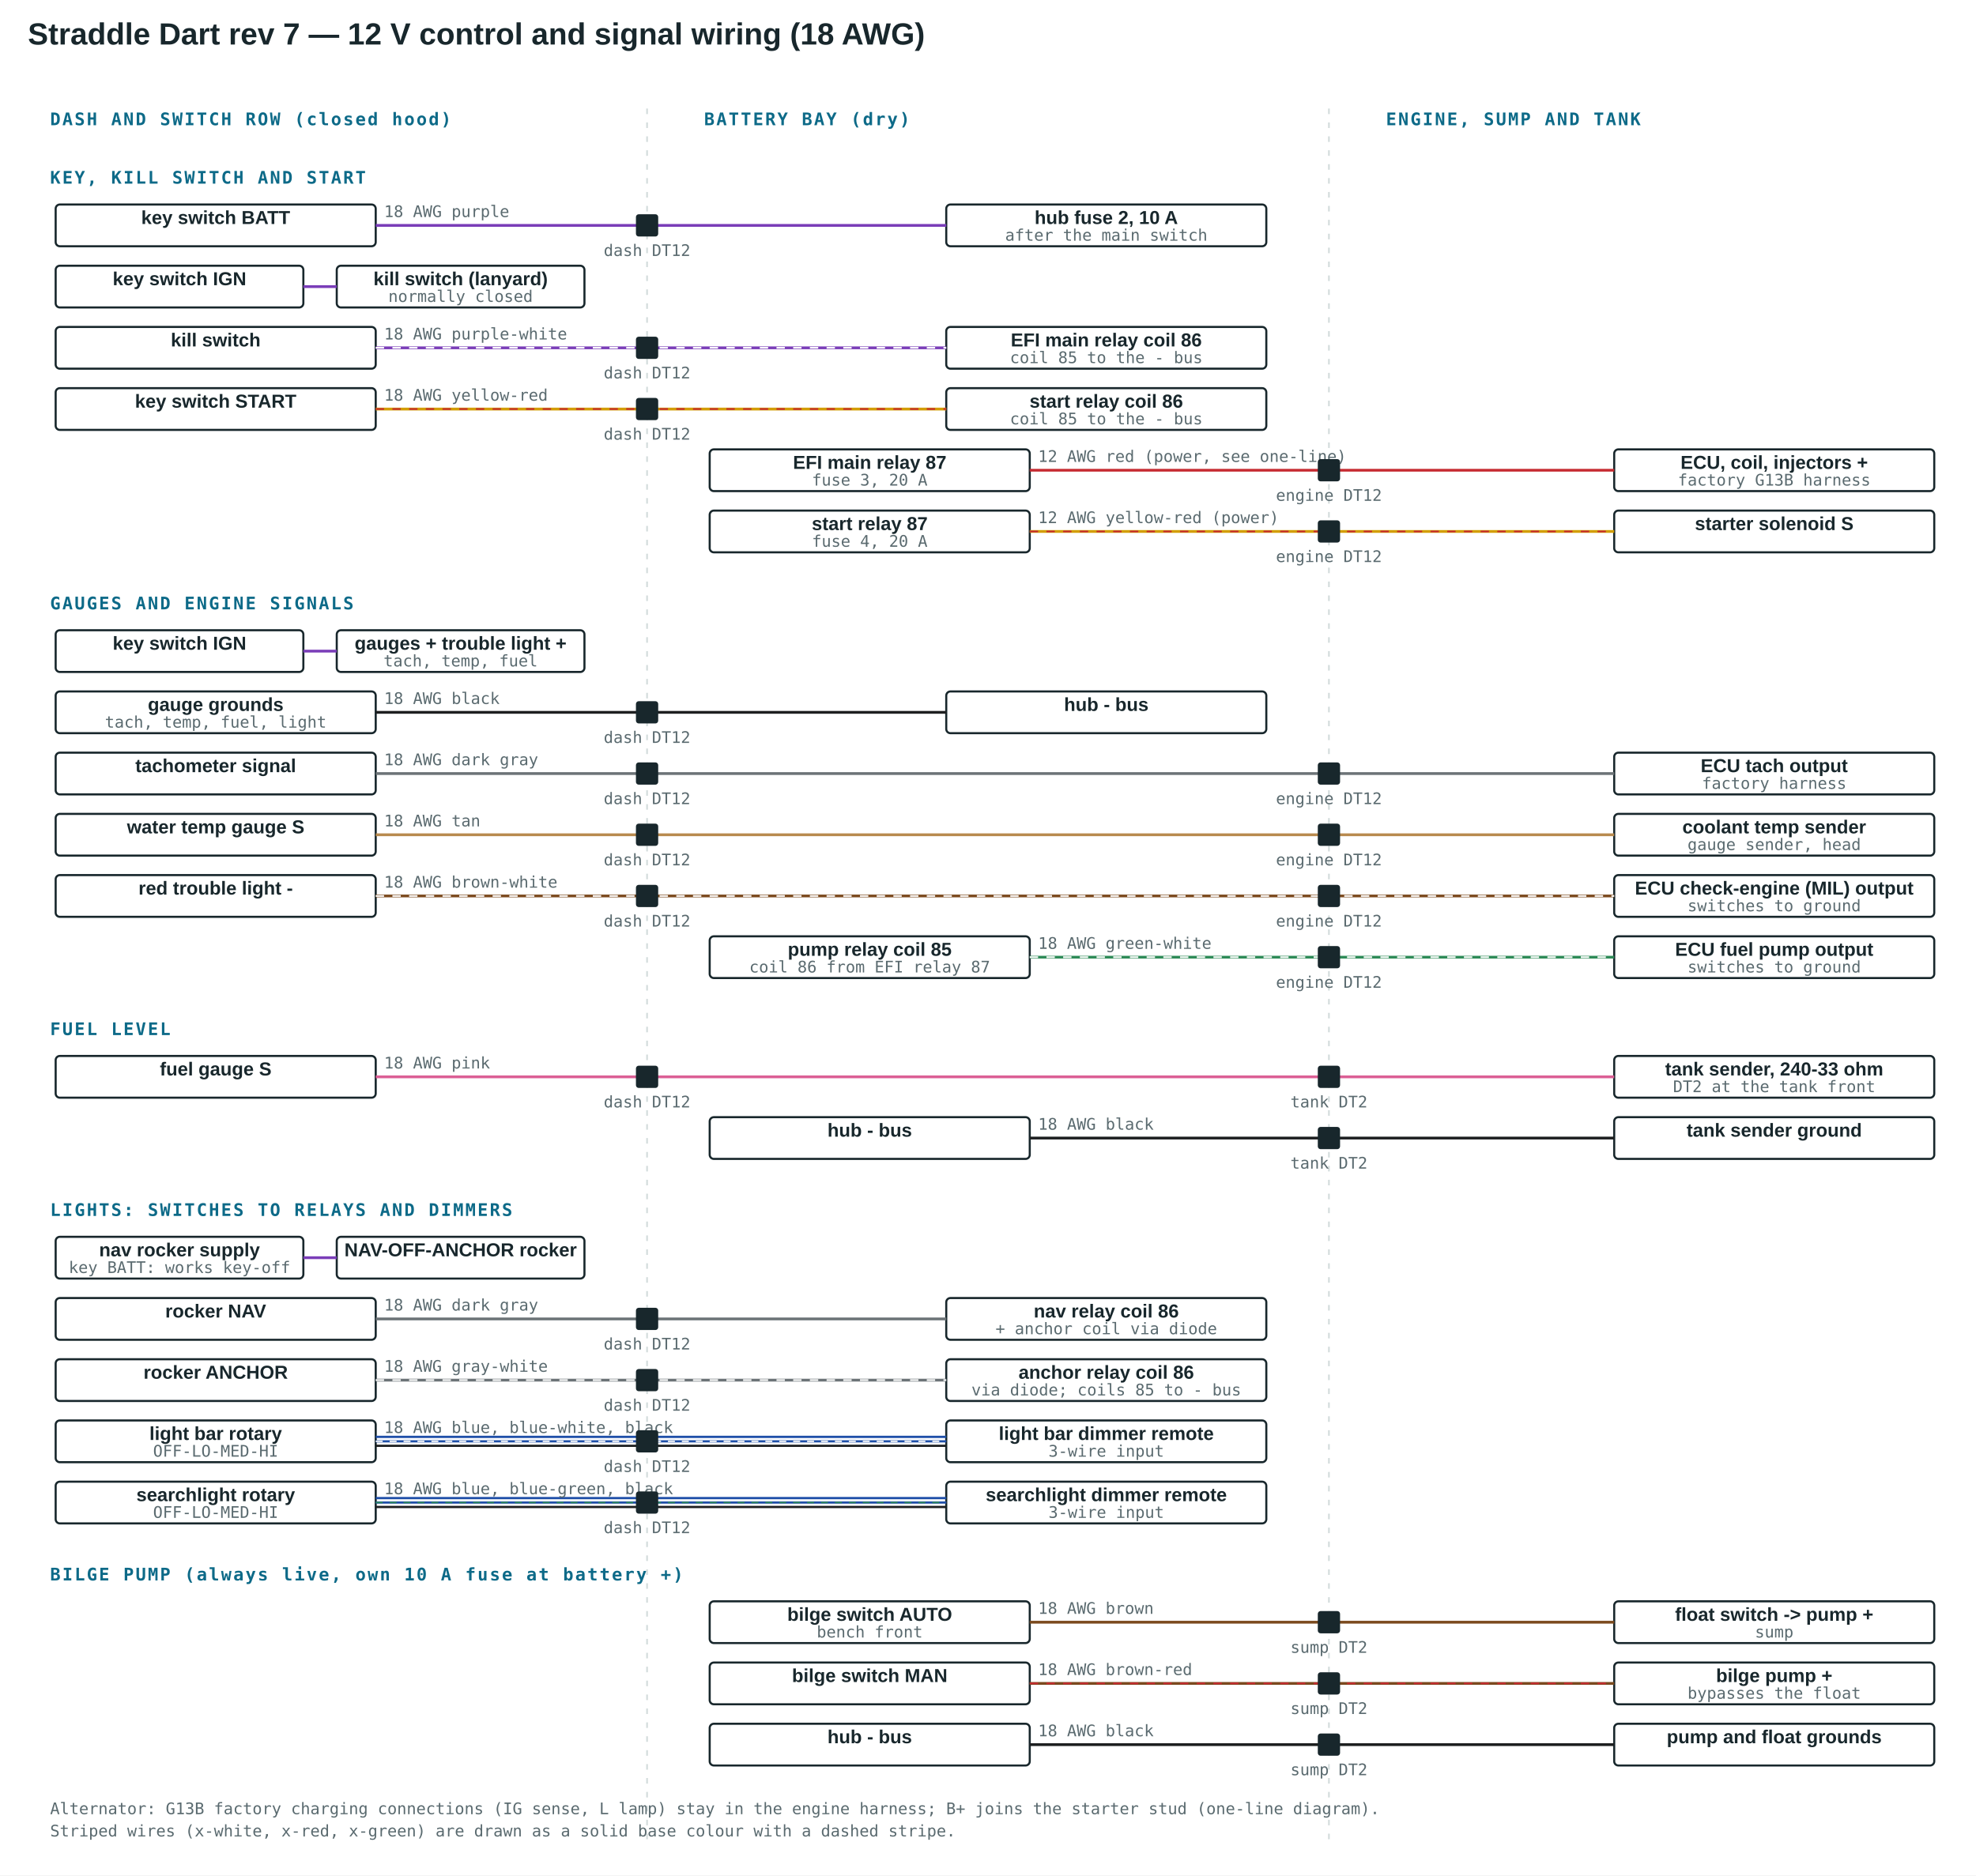
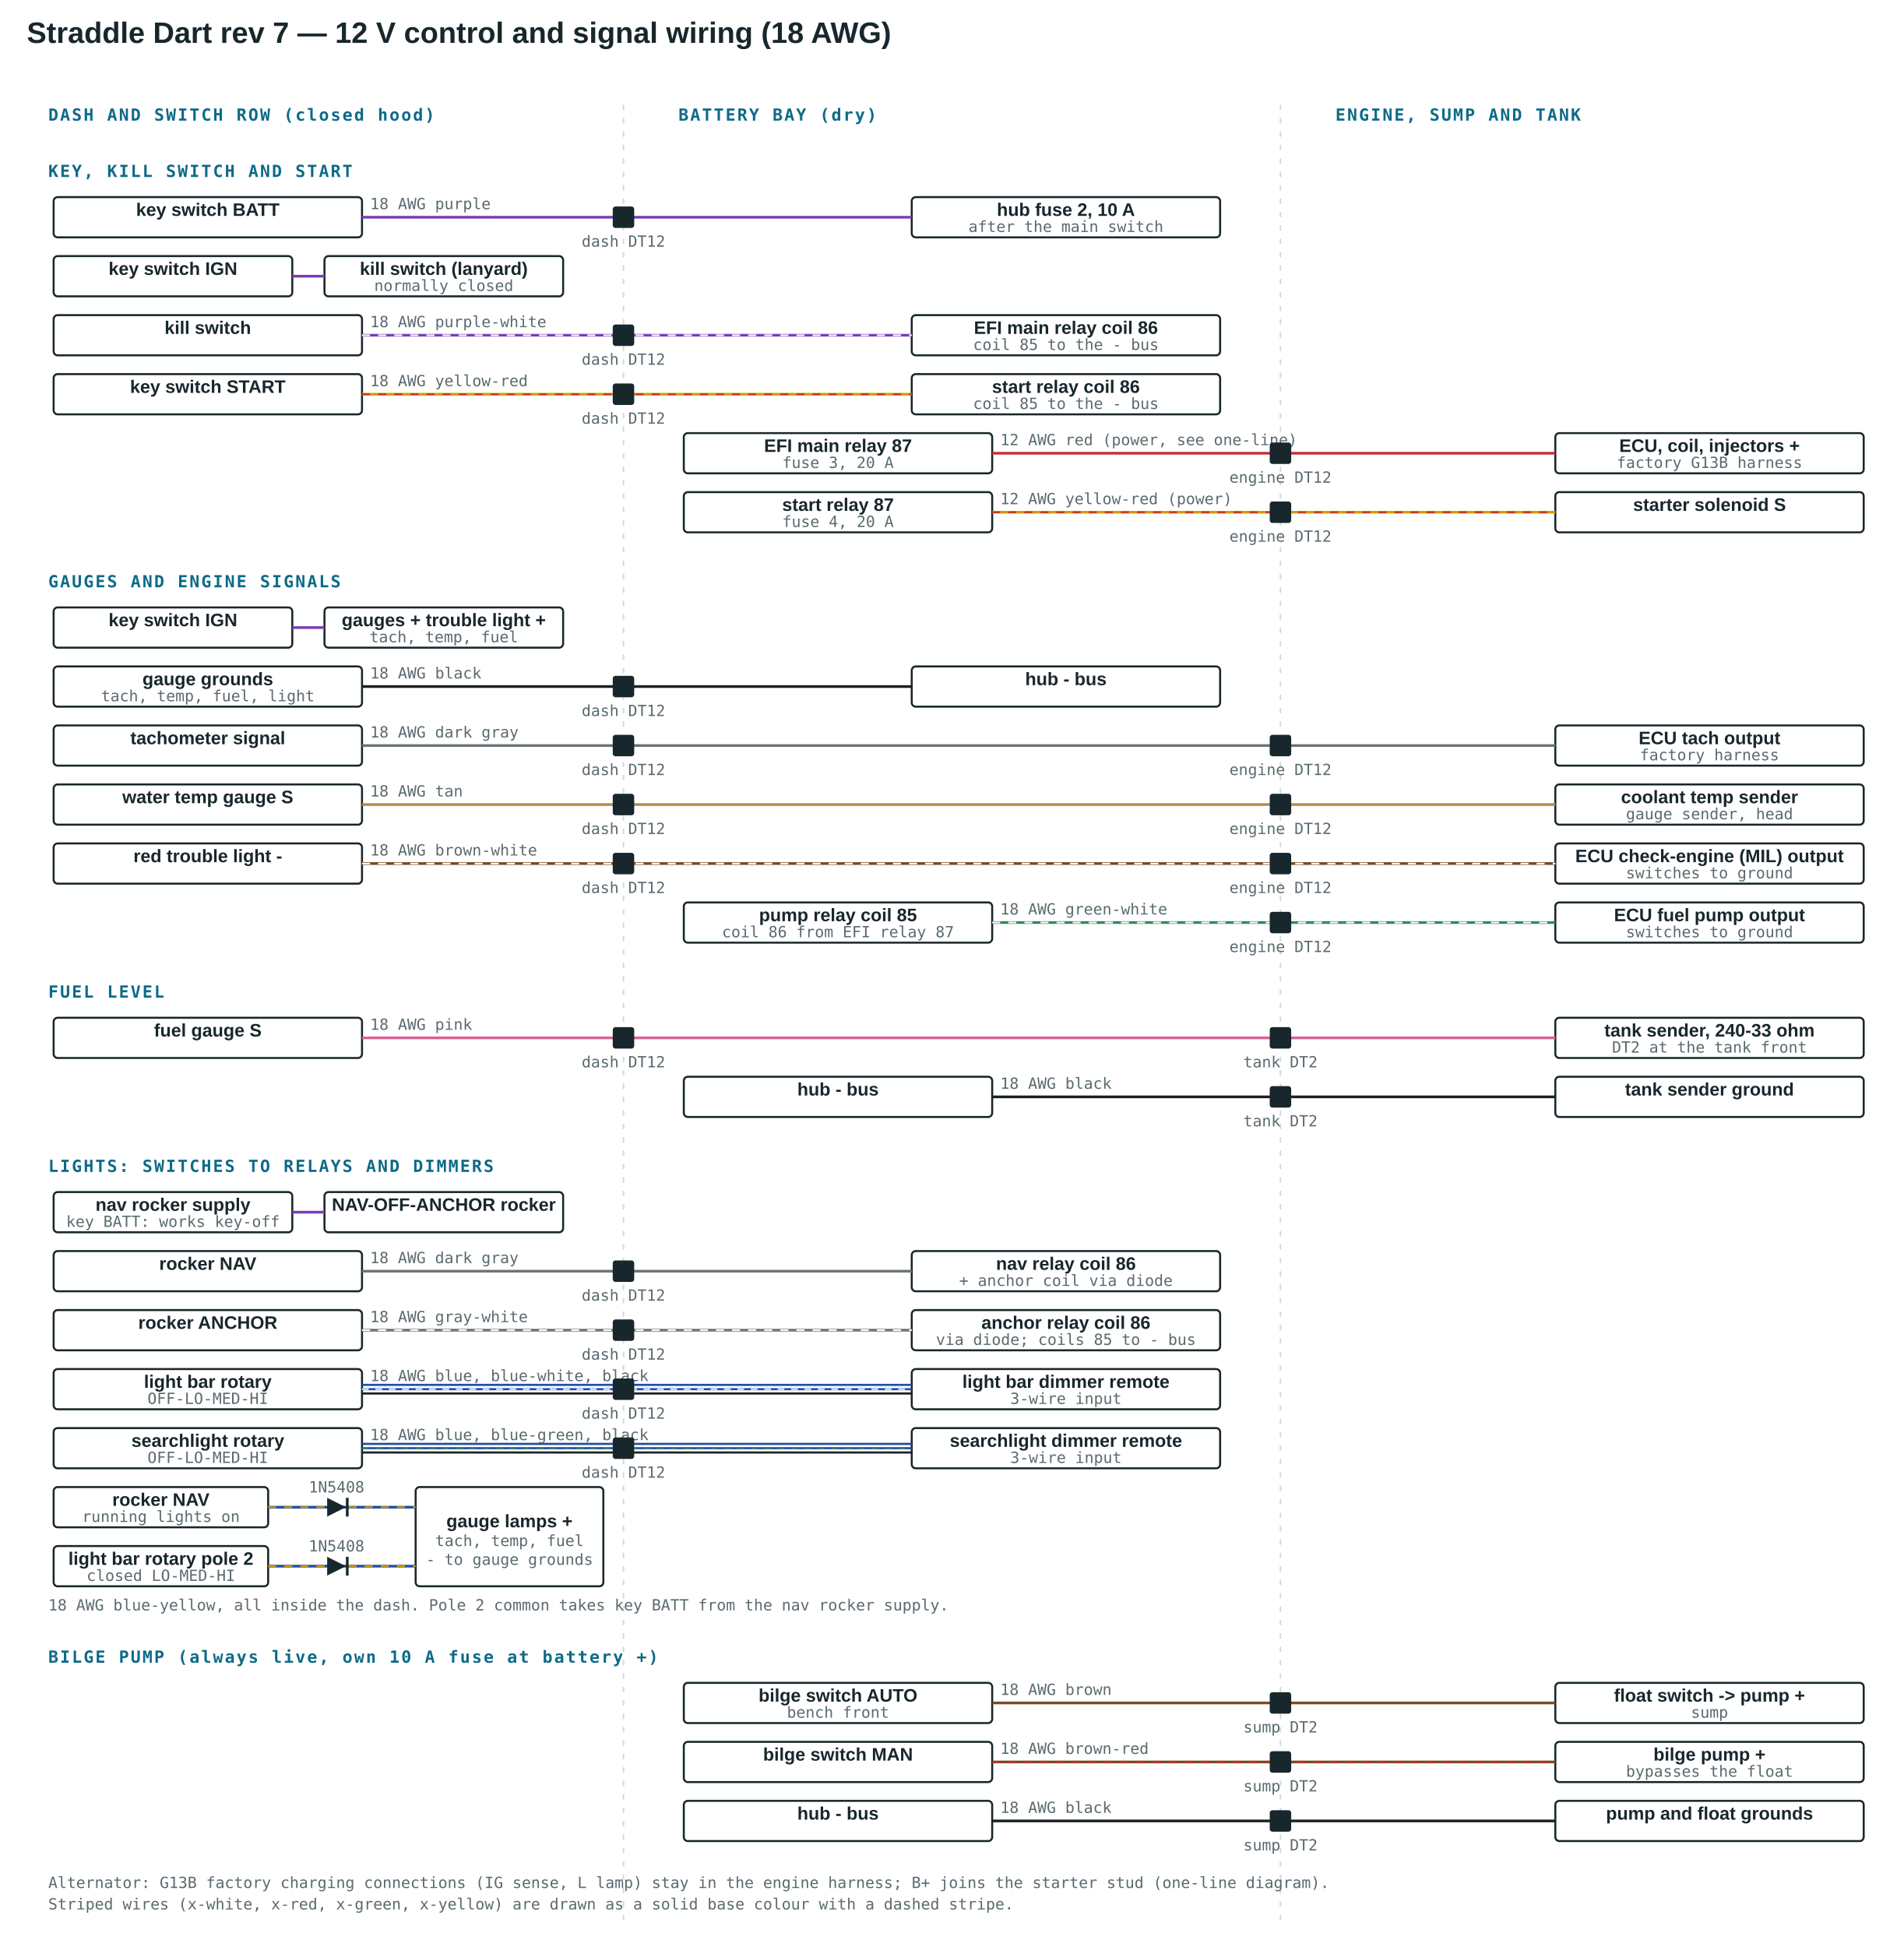
- <svg xmlns="http://www.w3.org/2000/svg" viewBox="0 -50 1420 1348" width="1420" height="1348">
+ <svg xmlns="http://www.w3.org/2000/svg" viewBox="0 -50 1420 1452" width="1420" height="1452">
  <style>/* drawing */
svg text { fill: #18272c; font-family: "Barlow Semi Condensed", "Helvetica Neue", Arial, sans-serif; }
.lbl { font-size: 13px; fill: #5a6a6f; }
.tiny { font-size: 11.5px; fill: #5a6a6f; font-family: "IBM Plex Mono", ui-monospace, "SFMono-Regular", Menlo, Consolas, monospace; }
.zone { font: 600 12.5px "IBM Plex Mono", ui-monospace, "SFMono-Regular", Menlo, Consolas, monospace; letter-spacing: .1em; fill: #0d6a88; }
.part-t { font-size: 13.5px; font-weight: 600; }
.load { font-size: 15px; font-weight: 600; }
.big { font-size: 20px; font-weight: 700; }
.fuse-t { font: 500 11px "IBM Plex Mono", ui-monospace, "SFMono-Regular", Menlo, Consolas, monospace; fill: #3a2a00; }
.bay { fill: none; stroke: #0d6a88; stroke-width: 1.4; stroke-dasharray: 7 5; }
.part, .relay { fill: #ffffff; stroke: #18272c; stroke-width: 1.5; }
.hub { fill: #f2f5f4; stroke: #18272c; stroke-width: 1.8; }
.fuse { fill: #f2c14e; stroke: #18272c; stroke-width: 1; }
.fuse.spare { fill: #ffffff; }
.conn { fill: #18272c; }
</style>
-   <rect x="0" y="-50" width="1420" height="1348" fill="#ffffff" />
+   <rect x="0" y="-50" width="1420" height="1452" fill="#ffffff" />
  <text x="20" y="-18" style="font-size:22px;font-weight:700">Straddle Dart rev 7 — 12 V control and signal wiring (18 AWG)</text>
-   <line x1="955" y1="28" x2="955" y2="1278" stroke="#d2dbdb" stroke-width="1.2" stroke-dasharray="4 6" />
-   <line x1="465" y1="28" x2="465" y2="1278" stroke="#d2dbdb" stroke-width="1.2" stroke-dasharray="4 6" />
+   <line x1="955" y1="28" x2="955" y2="1382" stroke="#d2dbdb" stroke-width="1.2" stroke-dasharray="4 6" />
+   <line x1="465" y1="28" x2="465" y2="1382" stroke="#d2dbdb" stroke-width="1.2" stroke-dasharray="4 6" />
  <text x="36" y="40" class="zone" text-anchor="start">DASH AND SWITCH ROW (closed hood)</text>
  <text x="506" y="40" class="zone" text-anchor="start">BATTERY BAY (dry)</text>
  <text x="996" y="40" class="zone" text-anchor="start">ENGINE, SUMP AND TANK</text>
  <text x="36" y="82" class="zone" text-anchor="start">KEY, KILL SWITCH AND START</text>
  <rect x="40" y="97" width="230" height="30" rx="3" class="part" />
  <text x="155" y="111" class="part-t" text-anchor="middle">key switch BATT</text>
  <rect x="680" y="97" width="230" height="30" rx="3" class="part" />
  <text x="795" y="111" class="part-t" text-anchor="middle">hub fuse 2, 10 A</text>
  <text x="795" y="123" class="tiny" text-anchor="middle">after the main switch</text>
  <path d="M270 112 L680 112" fill="none" stroke="#7a3db8" stroke-width="2" stroke-linejoin="round" />
  <text x="276" y="106" class="tiny" text-anchor="start">18 AWG purple</text>
  <rect x="457" y="104" width="16" height="16" rx="2" class="conn" />
  <text x="465" y="134" class="tiny" text-anchor="middle">dash DT12</text>
  <rect x="40" y="141" width="178" height="30" rx="3" class="part" />
  <text x="129" y="155" class="part-t" text-anchor="middle">key switch IGN</text>
  <rect x="242" y="141" width="178" height="30" rx="3" class="part" />
  <text x="331" y="155" class="part-t" text-anchor="middle">kill switch (lanyard)</text>
  <text x="331" y="167" class="tiny" text-anchor="middle">normally closed</text>
  <path d="M218 156 L242 156" fill="none" stroke="#7a3db8" stroke-width="2" stroke-linejoin="round" />
  <rect x="40" y="185" width="230" height="30" rx="3" class="part" />
  <text x="155" y="199" class="part-t" text-anchor="middle">kill switch</text>
  <rect x="680" y="185" width="230" height="30" rx="3" class="part" />
  <text x="795" y="199" class="part-t" text-anchor="middle">EFI main relay coil 86</text>
  <text x="795" y="211" class="tiny" text-anchor="middle">coil 85 to the - bus</text>
  <path d="M270 200 L680 200" fill="none" stroke="#7a3db8" stroke-width="2" stroke-linejoin="round" />
  <path d="M270 200 L680 200" fill="none" stroke="#ffffff" stroke-width="1.2" stroke-dasharray="6 6" stroke-linejoin="round" />
  <text x="276" y="194" class="tiny" text-anchor="start">18 AWG purple-white</text>
  <rect x="457" y="192" width="16" height="16" rx="2" class="conn" />
  <text x="465" y="222" class="tiny" text-anchor="middle">dash DT12</text>
  <rect x="40" y="229" width="230" height="30" rx="3" class="part" />
  <text x="155" y="243" class="part-t" text-anchor="middle">key switch START</text>
  <rect x="680" y="229" width="230" height="30" rx="3" class="part" />
  <text x="795" y="243" class="part-t" text-anchor="middle">start relay coil 86</text>
  <text x="795" y="255" class="tiny" text-anchor="middle">coil 85 to the - bus</text>
  <path d="M270 244 L680 244" fill="none" stroke="#d39e00" stroke-width="2" stroke-linejoin="round" />
  <path d="M270 244 L680 244" fill="none" stroke="#c62a31" stroke-width="1.2" stroke-dasharray="6 6" stroke-linejoin="round" />
  <text x="276" y="238" class="tiny" text-anchor="start">18 AWG yellow-red</text>
  <rect x="457" y="236" width="16" height="16" rx="2" class="conn" />
  <text x="465" y="266" class="tiny" text-anchor="middle">dash DT12</text>
  <rect x="510" y="273" width="230" height="30" rx="3" class="part" />
  <text x="625" y="287" class="part-t" text-anchor="middle">EFI main relay 87</text>
  <text x="625" y="299" class="tiny" text-anchor="middle">fuse 3, 20 A</text>
  <rect x="1160" y="273" width="230" height="30" rx="3" class="part" />
  <text x="1275" y="287" class="part-t" text-anchor="middle">ECU, coil, injectors +</text>
  <text x="1275" y="299" class="tiny" text-anchor="middle">factory G13B harness</text>
  <path d="M740 288 L1160 288" fill="none" stroke="#c62a31" stroke-width="2" stroke-linejoin="round" />
  <text x="746" y="282" class="tiny" text-anchor="start">12 AWG red (power, see one-line)</text>
  <rect x="947" y="280" width="16" height="16" rx="2" class="conn" />
  <text x="955" y="310" class="tiny" text-anchor="middle">engine DT12</text>
  <rect x="510" y="317" width="230" height="30" rx="3" class="part" />
  <text x="625" y="331" class="part-t" text-anchor="middle">start relay 87</text>
  <text x="625" y="343" class="tiny" text-anchor="middle">fuse 4, 20 A</text>
  <rect x="1160" y="317" width="230" height="30" rx="3" class="part" />
  <text x="1275" y="331" class="part-t" text-anchor="middle">starter solenoid S</text>
  <path d="M740 332 L1160 332" fill="none" stroke="#d39e00" stroke-width="2" stroke-linejoin="round" />
  <path d="M740 332 L1160 332" fill="none" stroke="#c62a31" stroke-width="1.2" stroke-dasharray="6 6" stroke-linejoin="round" />
  <text x="746" y="326" class="tiny" text-anchor="start">12 AWG yellow-red (power)</text>
  <rect x="947" y="324" width="16" height="16" rx="2" class="conn" />
  <text x="955" y="354" class="tiny" text-anchor="middle">engine DT12</text>
  <text x="36" y="388" class="zone" text-anchor="start">GAUGES AND ENGINE SIGNALS</text>
  <rect x="40" y="403" width="178" height="30" rx="3" class="part" />
  <text x="129" y="417" class="part-t" text-anchor="middle">key switch IGN</text>
  <rect x="242" y="403" width="178" height="30" rx="3" class="part" />
  <text x="331" y="417" class="part-t" text-anchor="middle">gauges + trouble light +</text>
  <text x="331" y="429" class="tiny" text-anchor="middle">tach, temp, fuel</text>
  <path d="M218 418 L242 418" fill="none" stroke="#7a3db8" stroke-width="2" stroke-linejoin="round" />
  <rect x="40" y="447" width="230" height="30" rx="3" class="part" />
  <text x="155" y="461" class="part-t" text-anchor="middle">gauge grounds</text>
  <text x="155" y="473" class="tiny" text-anchor="middle">tach, temp, fuel, light</text>
  <rect x="680" y="447" width="230" height="30" rx="3" class="part" />
  <text x="795" y="461" class="part-t" text-anchor="middle">hub - bus</text>
  <path d="M270 462 L680 462" fill="none" stroke="#1d1f20" stroke-width="2" stroke-linejoin="round" />
  <text x="276" y="456" class="tiny" text-anchor="start">18 AWG black</text>
  <rect x="457" y="454" width="16" height="16" rx="2" class="conn" />
  <text x="465" y="484" class="tiny" text-anchor="middle">dash DT12</text>
  <rect x="40" y="491" width="230" height="30" rx="3" class="part" />
  <text x="155" y="505" class="part-t" text-anchor="middle">tachometer signal</text>
  <rect x="1160" y="491" width="230" height="30" rx="3" class="part" />
  <text x="1275" y="505" class="part-t" text-anchor="middle">ECU tach output</text>
  <text x="1275" y="517" class="tiny" text-anchor="middle">factory harness</text>
  <path d="M270 506 L1160 506" fill="none" stroke="#6c7377" stroke-width="2" stroke-linejoin="round" />
  <text x="276" y="500" class="tiny" text-anchor="start">18 AWG dark gray</text>
  <rect x="457" y="498" width="16" height="16" rx="2" class="conn" />
  <text x="465" y="528" class="tiny" text-anchor="middle">dash DT12</text>
  <rect x="947" y="498" width="16" height="16" rx="2" class="conn" />
  <text x="955" y="528" class="tiny" text-anchor="middle">engine DT12</text>
  <rect x="40" y="535" width="230" height="30" rx="3" class="part" />
  <text x="155" y="549" class="part-t" text-anchor="middle">water temp gauge S</text>
  <rect x="1160" y="535" width="230" height="30" rx="3" class="part" />
  <text x="1275" y="549" class="part-t" text-anchor="middle">coolant temp sender</text>
  <text x="1275" y="561" class="tiny" text-anchor="middle">gauge sender, head</text>
  <path d="M270 550 L1160 550" fill="none" stroke="#b88a4e" stroke-width="2" stroke-linejoin="round" />
  <text x="276" y="544" class="tiny" text-anchor="start">18 AWG tan</text>
  <rect x="457" y="542" width="16" height="16" rx="2" class="conn" />
  <text x="465" y="572" class="tiny" text-anchor="middle">dash DT12</text>
  <rect x="947" y="542" width="16" height="16" rx="2" class="conn" />
  <text x="955" y="572" class="tiny" text-anchor="middle">engine DT12</text>
  <rect x="40" y="579" width="230" height="30" rx="3" class="part" />
  <text x="155" y="593" class="part-t" text-anchor="middle">red trouble light -</text>
  <rect x="1160" y="579" width="230" height="30" rx="3" class="part" />
  <text x="1275" y="593" class="part-t" text-anchor="middle">ECU check-engine (MIL) output</text>
  <text x="1275" y="605" class="tiny" text-anchor="middle">switches to ground</text>
  <path d="M270 594 L1160 594" fill="none" stroke="#7b4a1e" stroke-width="2" stroke-linejoin="round" />
  <path d="M270 594 L1160 594" fill="none" stroke="#ffffff" stroke-width="1.2" stroke-dasharray="6 6" stroke-linejoin="round" />
  <text x="276" y="588" class="tiny" text-anchor="start">18 AWG brown-white</text>
  <rect x="457" y="586" width="16" height="16" rx="2" class="conn" />
  <text x="465" y="616" class="tiny" text-anchor="middle">dash DT12</text>
  <rect x="947" y="586" width="16" height="16" rx="2" class="conn" />
  <text x="955" y="616" class="tiny" text-anchor="middle">engine DT12</text>
  <rect x="510" y="623" width="230" height="30" rx="3" class="part" />
  <text x="625" y="637" class="part-t" text-anchor="middle">pump relay coil 85</text>
  <text x="625" y="649" class="tiny" text-anchor="middle">coil 86 from EFI relay 87</text>
  <rect x="1160" y="623" width="230" height="30" rx="3" class="part" />
  <text x="1275" y="637" class="part-t" text-anchor="middle">ECU fuel pump output</text>
  <text x="1275" y="649" class="tiny" text-anchor="middle">switches to ground</text>
  <path d="M740 638 L1160 638" fill="none" stroke="#2e8b57" stroke-width="2" stroke-linejoin="round" />
  <path d="M740 638 L1160 638" fill="none" stroke="#ffffff" stroke-width="1.2" stroke-dasharray="6 6" stroke-linejoin="round" />
  <text x="746" y="632" class="tiny" text-anchor="start">18 AWG green-white</text>
  <rect x="947" y="630" width="16" height="16" rx="2" class="conn" />
  <text x="955" y="660" class="tiny" text-anchor="middle">engine DT12</text>
  <text x="36" y="694" class="zone" text-anchor="start">FUEL LEVEL</text>
  <rect x="40" y="709" width="230" height="30" rx="3" class="part" />
  <text x="155" y="723" class="part-t" text-anchor="middle">fuel gauge S</text>
  <rect x="1160" y="709" width="230" height="30" rx="3" class="part" />
  <text x="1275" y="723" class="part-t" text-anchor="middle">tank sender, 240-33 ohm</text>
  <text x="1275" y="735" class="tiny" text-anchor="middle">DT2 at the tank front</text>
  <path d="M270 724 L1160 724" fill="none" stroke="#db5f95" stroke-width="2" stroke-linejoin="round" />
  <text x="276" y="718" class="tiny" text-anchor="start">18 AWG pink</text>
  <rect x="457" y="716" width="16" height="16" rx="2" class="conn" />
  <text x="465" y="746" class="tiny" text-anchor="middle">dash DT12</text>
  <rect x="947" y="716" width="16" height="16" rx="2" class="conn" />
  <text x="955" y="746" class="tiny" text-anchor="middle">tank DT2</text>
  <rect x="510" y="753" width="230" height="30" rx="3" class="part" />
  <text x="625" y="767" class="part-t" text-anchor="middle">hub - bus</text>
  <rect x="1160" y="753" width="230" height="30" rx="3" class="part" />
  <text x="1275" y="767" class="part-t" text-anchor="middle">tank sender ground</text>
  <path d="M740 768 L1160 768" fill="none" stroke="#1d1f20" stroke-width="2" stroke-linejoin="round" />
  <text x="746" y="762" class="tiny" text-anchor="start">18 AWG black</text>
  <rect x="947" y="760" width="16" height="16" rx="2" class="conn" />
  <text x="955" y="790" class="tiny" text-anchor="middle">tank DT2</text>
  <text x="36" y="824" class="zone" text-anchor="start">LIGHTS: SWITCHES TO RELAYS AND DIMMERS</text>
  <rect x="40" y="839" width="178" height="30" rx="3" class="part" />
  <text x="129" y="853" class="part-t" text-anchor="middle">nav rocker supply</text>
  <text x="129" y="865" class="tiny" text-anchor="middle">key BATT: works key-off</text>
  <rect x="242" y="839" width="178" height="30" rx="3" class="part" />
  <text x="331" y="853" class="part-t" text-anchor="middle">NAV-OFF-ANCHOR rocker</text>
  <path d="M218 854 L242 854" fill="none" stroke="#7a3db8" stroke-width="2" stroke-linejoin="round" />
  <rect x="40" y="883" width="230" height="30" rx="3" class="part" />
  <text x="155" y="897" class="part-t" text-anchor="middle">rocker NAV</text>
  <rect x="680" y="883" width="230" height="30" rx="3" class="part" />
  <text x="795" y="897" class="part-t" text-anchor="middle">nav relay coil 86</text>
  <text x="795" y="909" class="tiny" text-anchor="middle">+ anchor coil via diode</text>
  <path d="M270 898 L680 898" fill="none" stroke="#6c7377" stroke-width="2" stroke-linejoin="round" />
  <text x="276" y="892" class="tiny" text-anchor="start">18 AWG dark gray</text>
  <rect x="457" y="890" width="16" height="16" rx="2" class="conn" />
  <text x="465" y="920" class="tiny" text-anchor="middle">dash DT12</text>
  <rect x="40" y="927" width="230" height="30" rx="3" class="part" />
  <text x="155" y="941" class="part-t" text-anchor="middle">rocker ANCHOR</text>
  <rect x="680" y="927" width="230" height="30" rx="3" class="part" />
  <text x="795" y="941" class="part-t" text-anchor="middle">anchor relay coil 86</text>
  <text x="795" y="953" class="tiny" text-anchor="middle">via diode; coils 85 to - bus</text>
  <path d="M270 942 L680 942" fill="none" stroke="#6c7377" stroke-width="2" stroke-linejoin="round" />
  <path d="M270 942 L680 942" fill="none" stroke="#ffffff" stroke-width="1.2" stroke-dasharray="6 6" stroke-linejoin="round" />
  <text x="276" y="936" class="tiny" text-anchor="start">18 AWG gray-white</text>
  <rect x="457" y="934" width="16" height="16" rx="2" class="conn" />
  <text x="465" y="964" class="tiny" text-anchor="middle">dash DT12</text>
  <rect x="40" y="971" width="230" height="30" rx="3" class="part" />
  <text x="155" y="985" class="part-t" text-anchor="middle">light bar rotary</text>
  <text x="155" y="997" class="tiny" text-anchor="middle">OFF-LO-MED-HI</text>
  <rect x="680" y="971" width="230" height="30" rx="3" class="part" />
  <text x="795" y="985" class="part-t" text-anchor="middle">light bar dimmer remote</text>
  <text x="795" y="997" class="tiny" text-anchor="middle">3-wire input</text>
  <path d="M270 982.8 L680 982.8" fill="none" stroke="#1f4fa8" stroke-width="1.6" stroke-linejoin="round" />
  <path d="M270 986 L680 986" fill="none" stroke="#1f4fa8" stroke-width="1.6" stroke-linejoin="round" />
  <path d="M270 986 L680 986" fill="none" stroke="#ffffff" stroke-width="1" stroke-dasharray="5 5" stroke-linejoin="round" />
  <path d="M270 989.2 L680 989.2" fill="none" stroke="#1d1f20" stroke-width="1.6" stroke-linejoin="round" />
  <text x="276" y="980" class="tiny" text-anchor="start">18 AWG blue, blue-white, black</text>
  <rect x="457" y="978" width="16" height="16" rx="2" class="conn" />
  <text x="465" y="1008" class="tiny" text-anchor="middle">dash DT12</text>
  <rect x="40" y="1015" width="230" height="30" rx="3" class="part" />
  <text x="155" y="1029" class="part-t" text-anchor="middle">searchlight rotary</text>
  <text x="155" y="1041" class="tiny" text-anchor="middle">OFF-LO-MED-HI</text>
  <rect x="680" y="1015" width="230" height="30" rx="3" class="part" />
  <text x="795" y="1029" class="part-t" text-anchor="middle">searchlight dimmer remote</text>
  <text x="795" y="1041" class="tiny" text-anchor="middle">3-wire input</text>
  <path d="M270 1026.8 L680 1026.8" fill="none" stroke="#1f4fa8" stroke-width="1.6" stroke-linejoin="round" />
  <path d="M270 1030 L680 1030" fill="none" stroke="#1f4fa8" stroke-width="1.6" stroke-linejoin="round" />
  <path d="M270 1030 L680 1030" fill="none" stroke="#2e8b57" stroke-width="1" stroke-dasharray="5 5" stroke-linejoin="round" />
  <path d="M270 1033.2 L680 1033.2" fill="none" stroke="#1d1f20" stroke-width="1.6" stroke-linejoin="round" />
  <text x="276" y="1024" class="tiny" text-anchor="start">18 AWG blue, blue-green, black</text>
  <rect x="457" y="1022" width="16" height="16" rx="2" class="conn" />
  <text x="465" y="1052" class="tiny" text-anchor="middle">dash DT12</text>
-   <text x="36" y="1086" class="zone" text-anchor="start">BILGE PUMP (always live, own 10 A fuse at battery +)</text>
-   <rect x="510" y="1101" width="230" height="30" rx="3" class="part" />
-   <text x="625" y="1115" class="part-t" text-anchor="middle">bilge switch AUTO</text>
-   <text x="625" y="1127" class="tiny" text-anchor="middle">bench front</text>
-   <rect x="1160" y="1101" width="230" height="30" rx="3" class="part" />
-   <text x="1275" y="1115" class="part-t" text-anchor="middle">float switch -&gt; pump +</text>
-   <text x="1275" y="1127" class="tiny" text-anchor="middle">sump</text>
-   <path d="M740 1116 L1160 1116" fill="none" stroke="#7b4a1e" stroke-width="2" stroke-linejoin="round" />
-   <text x="746" y="1110" class="tiny" text-anchor="start">18 AWG brown</text>
-   <rect x="947" y="1108" width="16" height="16" rx="2" class="conn" />
-   <text x="955" y="1138" class="tiny" text-anchor="middle">sump DT2</text>
-   <rect x="510" y="1145" width="230" height="30" rx="3" class="part" />
-   <text x="625" y="1159" class="part-t" text-anchor="middle">bilge switch MAN</text>
-   <rect x="1160" y="1145" width="230" height="30" rx="3" class="part" />
-   <text x="1275" y="1159" class="part-t" text-anchor="middle">bilge pump +</text>
-   <text x="1275" y="1171" class="tiny" text-anchor="middle">bypasses the float</text>
-   <path d="M740 1160 L1160 1160" fill="none" stroke="#7b4a1e" stroke-width="2" stroke-linejoin="round" />
-   <path d="M740 1160 L1160 1160" fill="none" stroke="#c62a31" stroke-width="1.2" stroke-dasharray="6 6" stroke-linejoin="round" />
-   <text x="746" y="1154" class="tiny" text-anchor="start">18 AWG brown-red</text>
-   <rect x="947" y="1152" width="16" height="16" rx="2" class="conn" />
-   <text x="955" y="1182" class="tiny" text-anchor="middle">sump DT2</text>
-   <rect x="510" y="1189" width="230" height="30" rx="3" class="part" />
-   <text x="625" y="1203" class="part-t" text-anchor="middle">hub - bus</text>
-   <rect x="1160" y="1189" width="230" height="30" rx="3" class="part" />
-   <text x="1275" y="1203" class="part-t" text-anchor="middle">pump and float grounds</text>
-   <path d="M740 1204 L1160 1204" fill="none" stroke="#1d1f20" stroke-width="2" stroke-linejoin="round" />
-   <text x="746" y="1198" class="tiny" text-anchor="start">18 AWG black</text>
-   <rect x="947" y="1196" width="16" height="16" rx="2" class="conn" />
-   <text x="955" y="1226" class="tiny" text-anchor="middle">sump DT2</text>
-   <text x="36" y="1254" class="tiny" text-anchor="start">Alternator: G13B factory charging connections (IG sense, L lamp) stay in the engine harness; B+ joins the starter stud (one-line diagram).</text>
-   <text x="36" y="1270" class="tiny" text-anchor="start">Striped wires (x-white, x-red, x-green) are drawn as a solid base colour with a dashed stripe.</text>
+   <rect x="40" y="1059" width="160" height="30" rx="3" class="part" />
+   <text x="120" y="1073" class="part-t" text-anchor="middle">rocker NAV</text>
+   <text x="120" y="1085" class="tiny" text-anchor="middle">running lights on</text>
+   <rect x="40" y="1103" width="160" height="30" rx="3" class="part" />
+   <text x="120" y="1117" class="part-t" text-anchor="middle">light bar rotary pole 2</text>
+   <text x="120" y="1129" class="tiny" text-anchor="middle">closed LO-MED-HI</text>
+   <rect x="310" y="1059" width="140" height="74" rx="3" class="part" />
+   <text x="380" y="1089" class="part-t" text-anchor="middle">gauge lamps +</text>
+   <text x="380" y="1103" class="tiny" text-anchor="middle">tach, temp, fuel</text>
+   <text x="380" y="1117" class="tiny" text-anchor="middle">- to gauge grounds</text>
+   <path d="M200 1074 L310 1074" fill="none" stroke="#1f4fa8" stroke-width="2" stroke-linejoin="round" />
+   <path d="M200 1074 L310 1074" fill="none" stroke="#d39e00" stroke-width="1.2" stroke-dasharray="6 6" stroke-linejoin="round" />
+   <path d="M244 1067 L258 1074 L244 1081 Z" fill="#18272c" />
+   <path d="M259 1067 L259 1081" stroke="#18272c" stroke-width="2" />
+   <text x="251" y="1063" class="tiny" text-anchor="middle">1N5408</text>
+   <path d="M200 1118 L310 1118" fill="none" stroke="#1f4fa8" stroke-width="2" stroke-linejoin="round" />
+   <path d="M200 1118 L310 1118" fill="none" stroke="#d39e00" stroke-width="1.2" stroke-dasharray="6 6" stroke-linejoin="round" />
+   <path d="M244 1111 L258 1118 L244 1125 Z" fill="#18272c" />
+   <path d="M259 1111 L259 1125" stroke="#18272c" stroke-width="2" />
+   <text x="251" y="1107" class="tiny" text-anchor="middle">1N5408</text>
+   <text x="36" y="1151" class="tiny" text-anchor="start">18 AWG blue-yellow, all inside the dash. Pole 2 common takes key BATT from the nav rocker supply.</text>
+   <g transform="translate(0 104)">
+     <text x="36" y="1086" class="zone" text-anchor="start">BILGE PUMP (always live, own 10 A fuse at battery +)</text>
+     <rect x="510" y="1101" width="230" height="30" rx="3" class="part" />
+     <text x="625" y="1115" class="part-t" text-anchor="middle">bilge switch AUTO</text>
+     <text x="625" y="1127" class="tiny" text-anchor="middle">bench front</text>
+     <rect x="1160" y="1101" width="230" height="30" rx="3" class="part" />
+     <text x="1275" y="1115" class="part-t" text-anchor="middle">float switch -&gt; pump +</text>
+     <text x="1275" y="1127" class="tiny" text-anchor="middle">sump</text>
+     <path d="M740 1116 L1160 1116" fill="none" stroke="#7b4a1e" stroke-width="2" stroke-linejoin="round" />
+     <text x="746" y="1110" class="tiny" text-anchor="start">18 AWG brown</text>
+     <rect x="947" y="1108" width="16" height="16" rx="2" class="conn" />
+     <text x="955" y="1138" class="tiny" text-anchor="middle">sump DT2</text>
+     <rect x="510" y="1145" width="230" height="30" rx="3" class="part" />
+     <text x="625" y="1159" class="part-t" text-anchor="middle">bilge switch MAN</text>
+     <rect x="1160" y="1145" width="230" height="30" rx="3" class="part" />
+     <text x="1275" y="1159" class="part-t" text-anchor="middle">bilge pump +</text>
+     <text x="1275" y="1171" class="tiny" text-anchor="middle">bypasses the float</text>
+     <path d="M740 1160 L1160 1160" fill="none" stroke="#7b4a1e" stroke-width="2" stroke-linejoin="round" />
+     <path d="M740 1160 L1160 1160" fill="none" stroke="#c62a31" stroke-width="1.2" stroke-dasharray="6 6" stroke-linejoin="round" />
+     <text x="746" y="1154" class="tiny" text-anchor="start">18 AWG brown-red</text>
+     <rect x="947" y="1152" width="16" height="16" rx="2" class="conn" />
+     <text x="955" y="1182" class="tiny" text-anchor="middle">sump DT2</text>
+     <rect x="510" y="1189" width="230" height="30" rx="3" class="part" />
+     <text x="625" y="1203" class="part-t" text-anchor="middle">hub - bus</text>
+     <rect x="1160" y="1189" width="230" height="30" rx="3" class="part" />
+     <text x="1275" y="1203" class="part-t" text-anchor="middle">pump and float grounds</text>
+     <path d="M740 1204 L1160 1204" fill="none" stroke="#1d1f20" stroke-width="2" stroke-linejoin="round" />
+     <text x="746" y="1198" class="tiny" text-anchor="start">18 AWG black</text>
+     <rect x="947" y="1196" width="16" height="16" rx="2" class="conn" />
+     <text x="955" y="1226" class="tiny" text-anchor="middle">sump DT2</text>
+     <text x="36" y="1254" class="tiny" text-anchor="start">Alternator: G13B factory charging connections (IG sense, L lamp) stay in the engine harness; B+ joins the starter stud (one-line diagram).</text>
+     <text x="36" y="1270" class="tiny" text-anchor="start">Striped wires (x-white, x-red, x-green, x-yellow) are drawn as a solid base colour with a dashed stripe.</text>
+   </g>
</svg>
